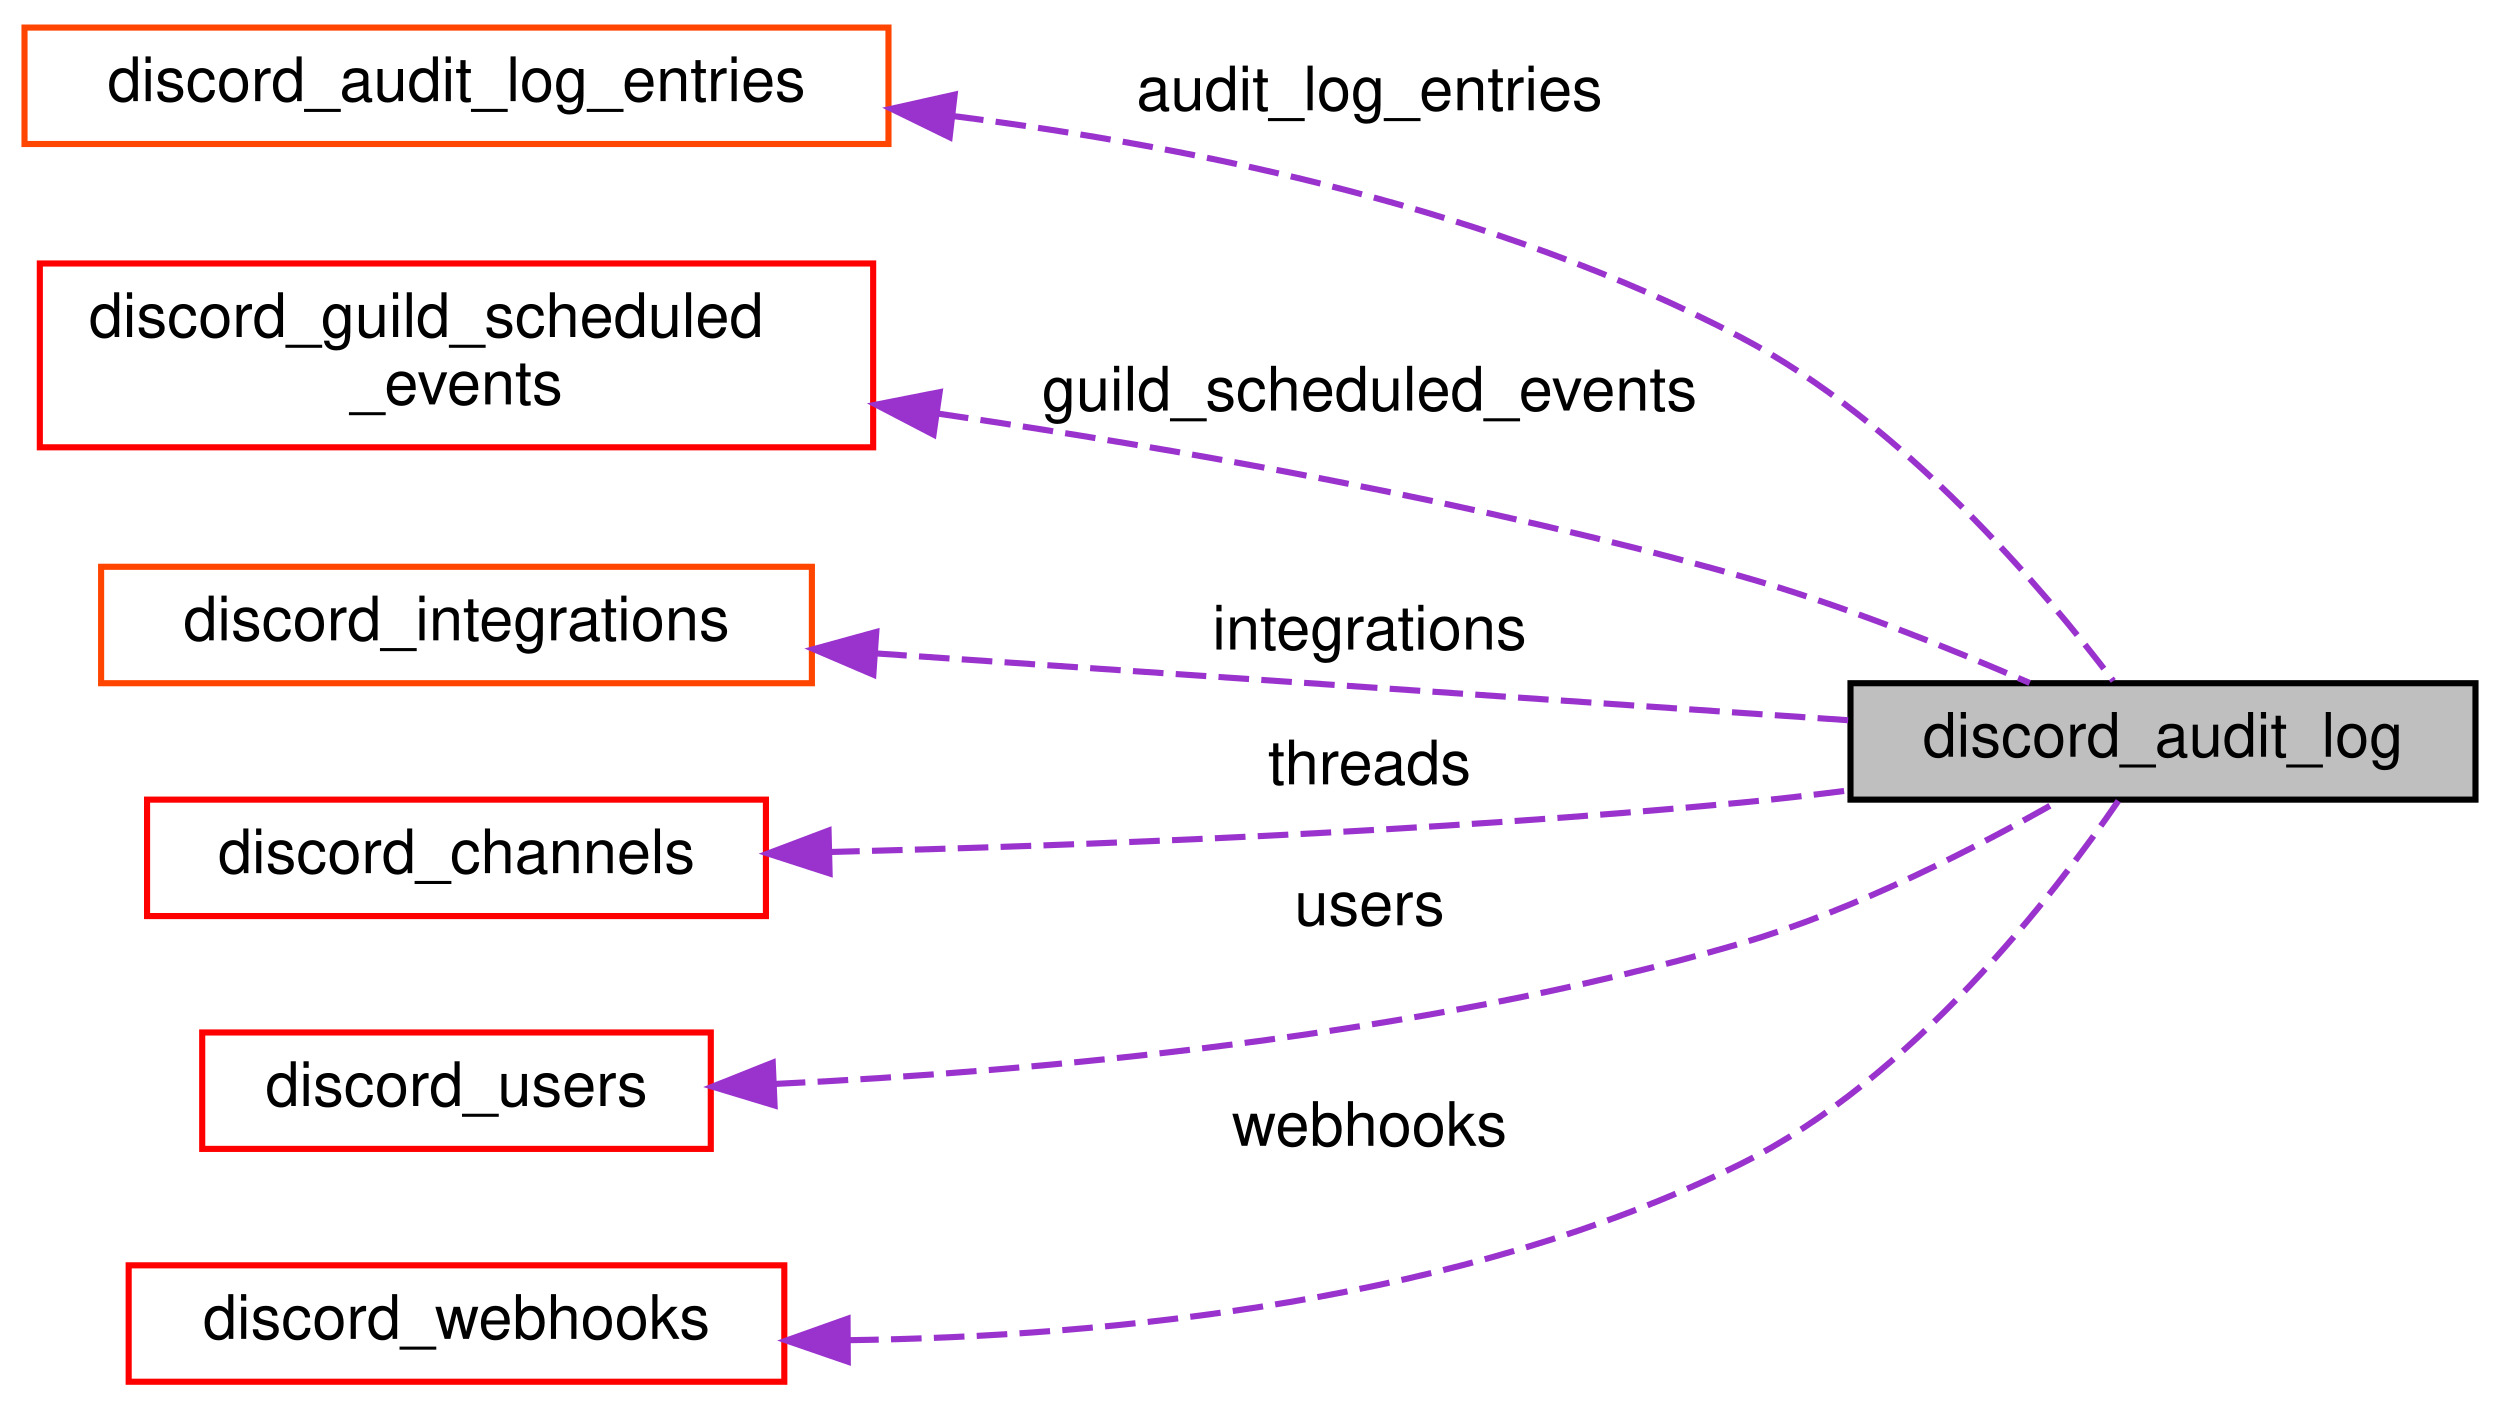
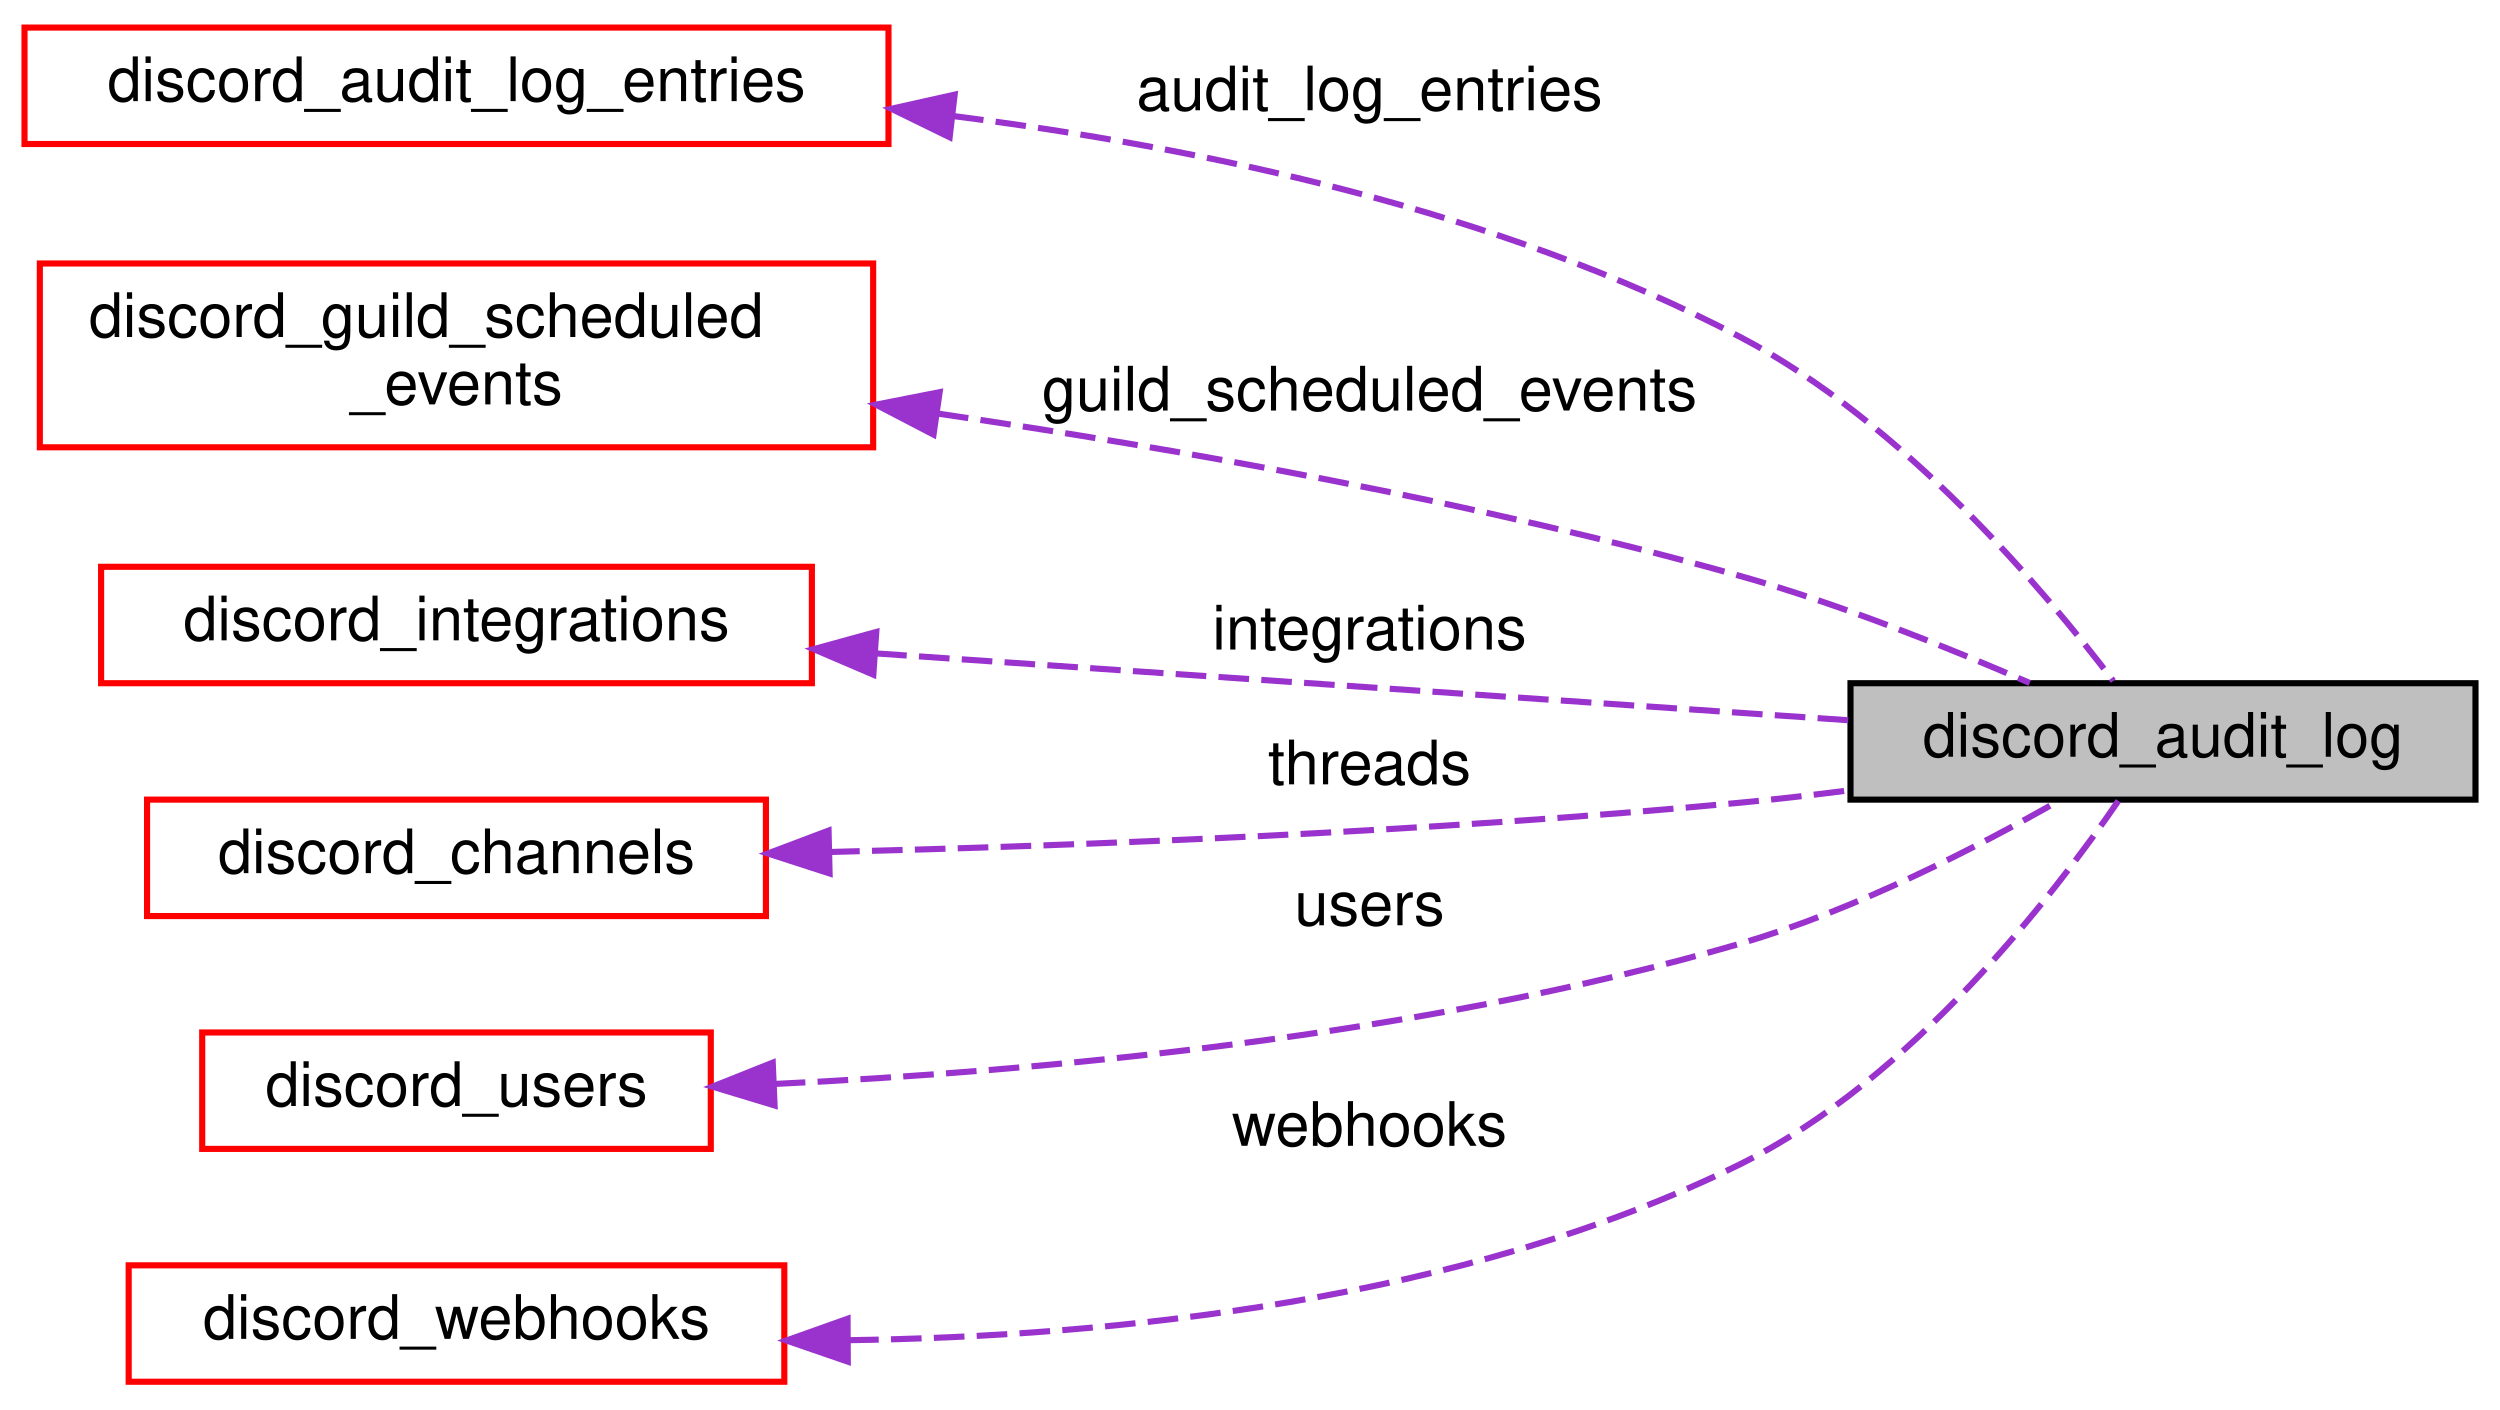
<svg xmlns="http://www.w3.org/2000/svg" xmlns:xlink="http://www.w3.org/1999/xlink" width="408pt" height="230pt" viewBox="0.00 0.00 408.00 230.00">
  <g id="graph0" class="graph" transform="scale(1 1) rotate(0) translate(4 226)">
    <g id="node1" class="node">
      <g id="a_node1">
        <a xlink:title=" ">
          <polygon fill="#bfbfbf" stroke="black" points="298,-95.5 298,-114.5 400,-114.5 400,-95.5 298,-95.5" />
          <text text-anchor="middle" x="349" y="-102.5" font-family="Helvetica,sans-Serif" font-size="10.00">discord_audit_log</text>
        </a>
      </g>
    </g>
    <g id="node2" class="node">
      <g id="a_node2">
        <a xlink:href="structdiscord__audit__log__entries.html" target="_top" xlink:title=" ">
-           <polygon fill="none" stroke="orangered" points="0,-202.5 0,-221.5 141,-221.5 141,-202.5 0,-202.5" />
+           <polygon fill="none" stroke="red" points="0,-202.5 0,-221.5 141,-221.5 141,-202.5 0,-202.5" />
          <text text-anchor="middle" x="70.5" y="-209.5" font-family="Helvetica,sans-Serif" font-size="10.00">discord_audit_log_entries</text>
        </a>
      </g>
    </g>
    <g id="edge1" class="edge">
      <path fill="none" stroke="#9a32cd" stroke-dasharray="5,2" d="M151.54,-207.06C191.9,-201.96 240.53,-191.66 280,-171 306.53,-157.11 329.71,-129.61 340.89,-114.87" />
      <polygon fill="#9a32cd" stroke="#9a32cd" points="150.98,-203.6 141.46,-208.25 151.8,-210.56 150.98,-203.6" />
      <text text-anchor="middle" x="219.5" y="-208" font-family="Helvetica,sans-Serif" font-size="10.00"> audit_log_entries</text>
    </g>
    <g id="node3" class="node">
      <g id="a_node3">
        <a xlink:href="structdiscord__guild__scheduled__events.html" target="_top" xlink:title=" ">
          <polygon fill="none" stroke="red" points="2.5,-153 2.5,-183 138.5,-183 138.5,-153 2.5,-153" />
          <text text-anchor="start" x="10.5" y="-171" font-family="Helvetica,sans-Serif" font-size="10.00">discord_guild_scheduled</text>
          <text text-anchor="middle" x="70.5" y="-160" font-family="Helvetica,sans-Serif" font-size="10.00">_events</text>
        </a>
      </g>
    </g>
    <g id="edge2" class="edge">
      <path fill="none" stroke="#9a32cd" stroke-dasharray="5,2" d="M149.08,-158.5C188.69,-152.68 237.39,-144 280,-132 296.26,-127.42 313.98,-120.31 327.25,-114.54" />
      <polygon fill="#9a32cd" stroke="#9a32cd" points="148.35,-155.07 138.96,-159.96 149.35,-162 148.35,-155.07" />
      <text text-anchor="middle" x="219.5" y="-159" font-family="Helvetica,sans-Serif" font-size="10.00"> guild_scheduled_events</text>
    </g>
    <g id="node4" class="node">
      <g id="a_node4">
        <a xlink:href="structdiscord__integrations.html" target="_top" xlink:title=" ">
-           <polygon fill="none" stroke="orangered" points="12.5,-114.5 12.5,-133.5 128.5,-133.5 128.5,-114.5 12.5,-114.5" />
+           <polygon fill="none" stroke="red" points="12.5,-114.5 12.5,-133.5 128.5,-133.5 128.5,-114.5 12.5,-114.5" />
          <text text-anchor="middle" x="70.5" y="-121.5" font-family="Helvetica,sans-Serif" font-size="10.00">discord_integrations</text>
        </a>
      </g>
    </g>
    <g id="edge3" class="edge">
      <path fill="none" stroke="#9a32cd" stroke-dasharray="5,2" d="M138.99,-119.36C188.01,-115.99 253.27,-111.51 297.75,-108.45" />
      <polygon fill="#9a32cd" stroke="#9a32cd" points="138.53,-115.89 128.79,-120.06 139.01,-122.87 138.53,-115.89" />
      <text text-anchor="middle" x="219.5" y="-120" font-family="Helvetica,sans-Serif" font-size="10.00"> integrations</text>
    </g>
    <g id="node5" class="node">
      <g id="a_node5">
        <a xlink:href="structdiscord__channels.html" target="_top" xlink:title=" ">
          <polygon fill="none" stroke="red" points="20,-76.5 20,-95.5 121,-95.5 121,-76.5 20,-76.5" />
          <text text-anchor="middle" x="70.5" y="-83.5" font-family="Helvetica,sans-Serif" font-size="10.00">discord_channels</text>
        </a>
      </g>
    </g>
    <g id="edge4" class="edge">
      <path fill="none" stroke="#9a32cd" stroke-dasharray="5,2" d="M131.31,-86.95C173.05,-88.01 230.02,-90.26 280,-95 285.82,-95.55 291.9,-96.26 297.94,-97.04" />
      <polygon fill="#9a32cd" stroke="#9a32cd" points="131.39,-83.45 121.31,-86.71 131.22,-90.45 131.39,-83.45" />
      <text text-anchor="middle" x="219.5" y="-98" font-family="Helvetica,sans-Serif" font-size="10.00"> threads</text>
    </g>
    <g id="node6" class="node">
      <g id="a_node6">
        <a xlink:href="structdiscord__users.html" target="_top" xlink:title=" ">
          <polygon fill="none" stroke="red" points="29,-38.5 29,-57.5 112,-57.5 112,-38.5 29,-38.5" />
          <text text-anchor="middle" x="70.5" y="-45.5" font-family="Helvetica,sans-Serif" font-size="10.00">discord_users</text>
        </a>
      </g>
    </g>
    <g id="edge5" class="edge">
      <path fill="none" stroke="#9a32cd" stroke-dasharray="5,2" d="M122.44,-49.1C165.24,-51.14 227.64,-56.76 280,-72 298.77,-77.46 318.73,-87.75 332.13,-95.39" />
      <polygon fill="#9a32cd" stroke="#9a32cd" points="122.41,-45.59 112.27,-48.66 122.11,-52.58 122.41,-45.59" />
      <text text-anchor="middle" x="219.5" y="-75" font-family="Helvetica,sans-Serif" font-size="10.00"> users</text>
    </g>
    <g id="node7" class="node">
      <g id="a_node7">
        <a xlink:href="structdiscord__webhooks.html" target="_top" xlink:title=" ">
          <polygon fill="none" stroke="red" points="17,-0.5 17,-19.5 124,-19.5 124,-0.5 17,-0.5" />
          <text text-anchor="middle" x="70.5" y="-7.5" font-family="Helvetica,sans-Serif" font-size="10.00">discord_webhooks</text>
        </a>
      </g>
    </g>
    <g id="edge6" class="edge">
      <path fill="none" stroke="#9a32cd" stroke-dasharray="5,2" d="M134.41,-7.28C177.46,-7.88 234.72,-13.66 280,-36 308.05,-49.84 331.24,-79.99 341.82,-95.45" />
      <polygon fill="#9a32cd" stroke="#9a32cd" points="134.36,-3.78 124.34,-7.23 134.32,-10.78 134.36,-3.78" />
      <text text-anchor="middle" x="219.5" y="-39" font-family="Helvetica,sans-Serif" font-size="10.00"> webhooks</text>
    </g>
  </g>
</svg>
